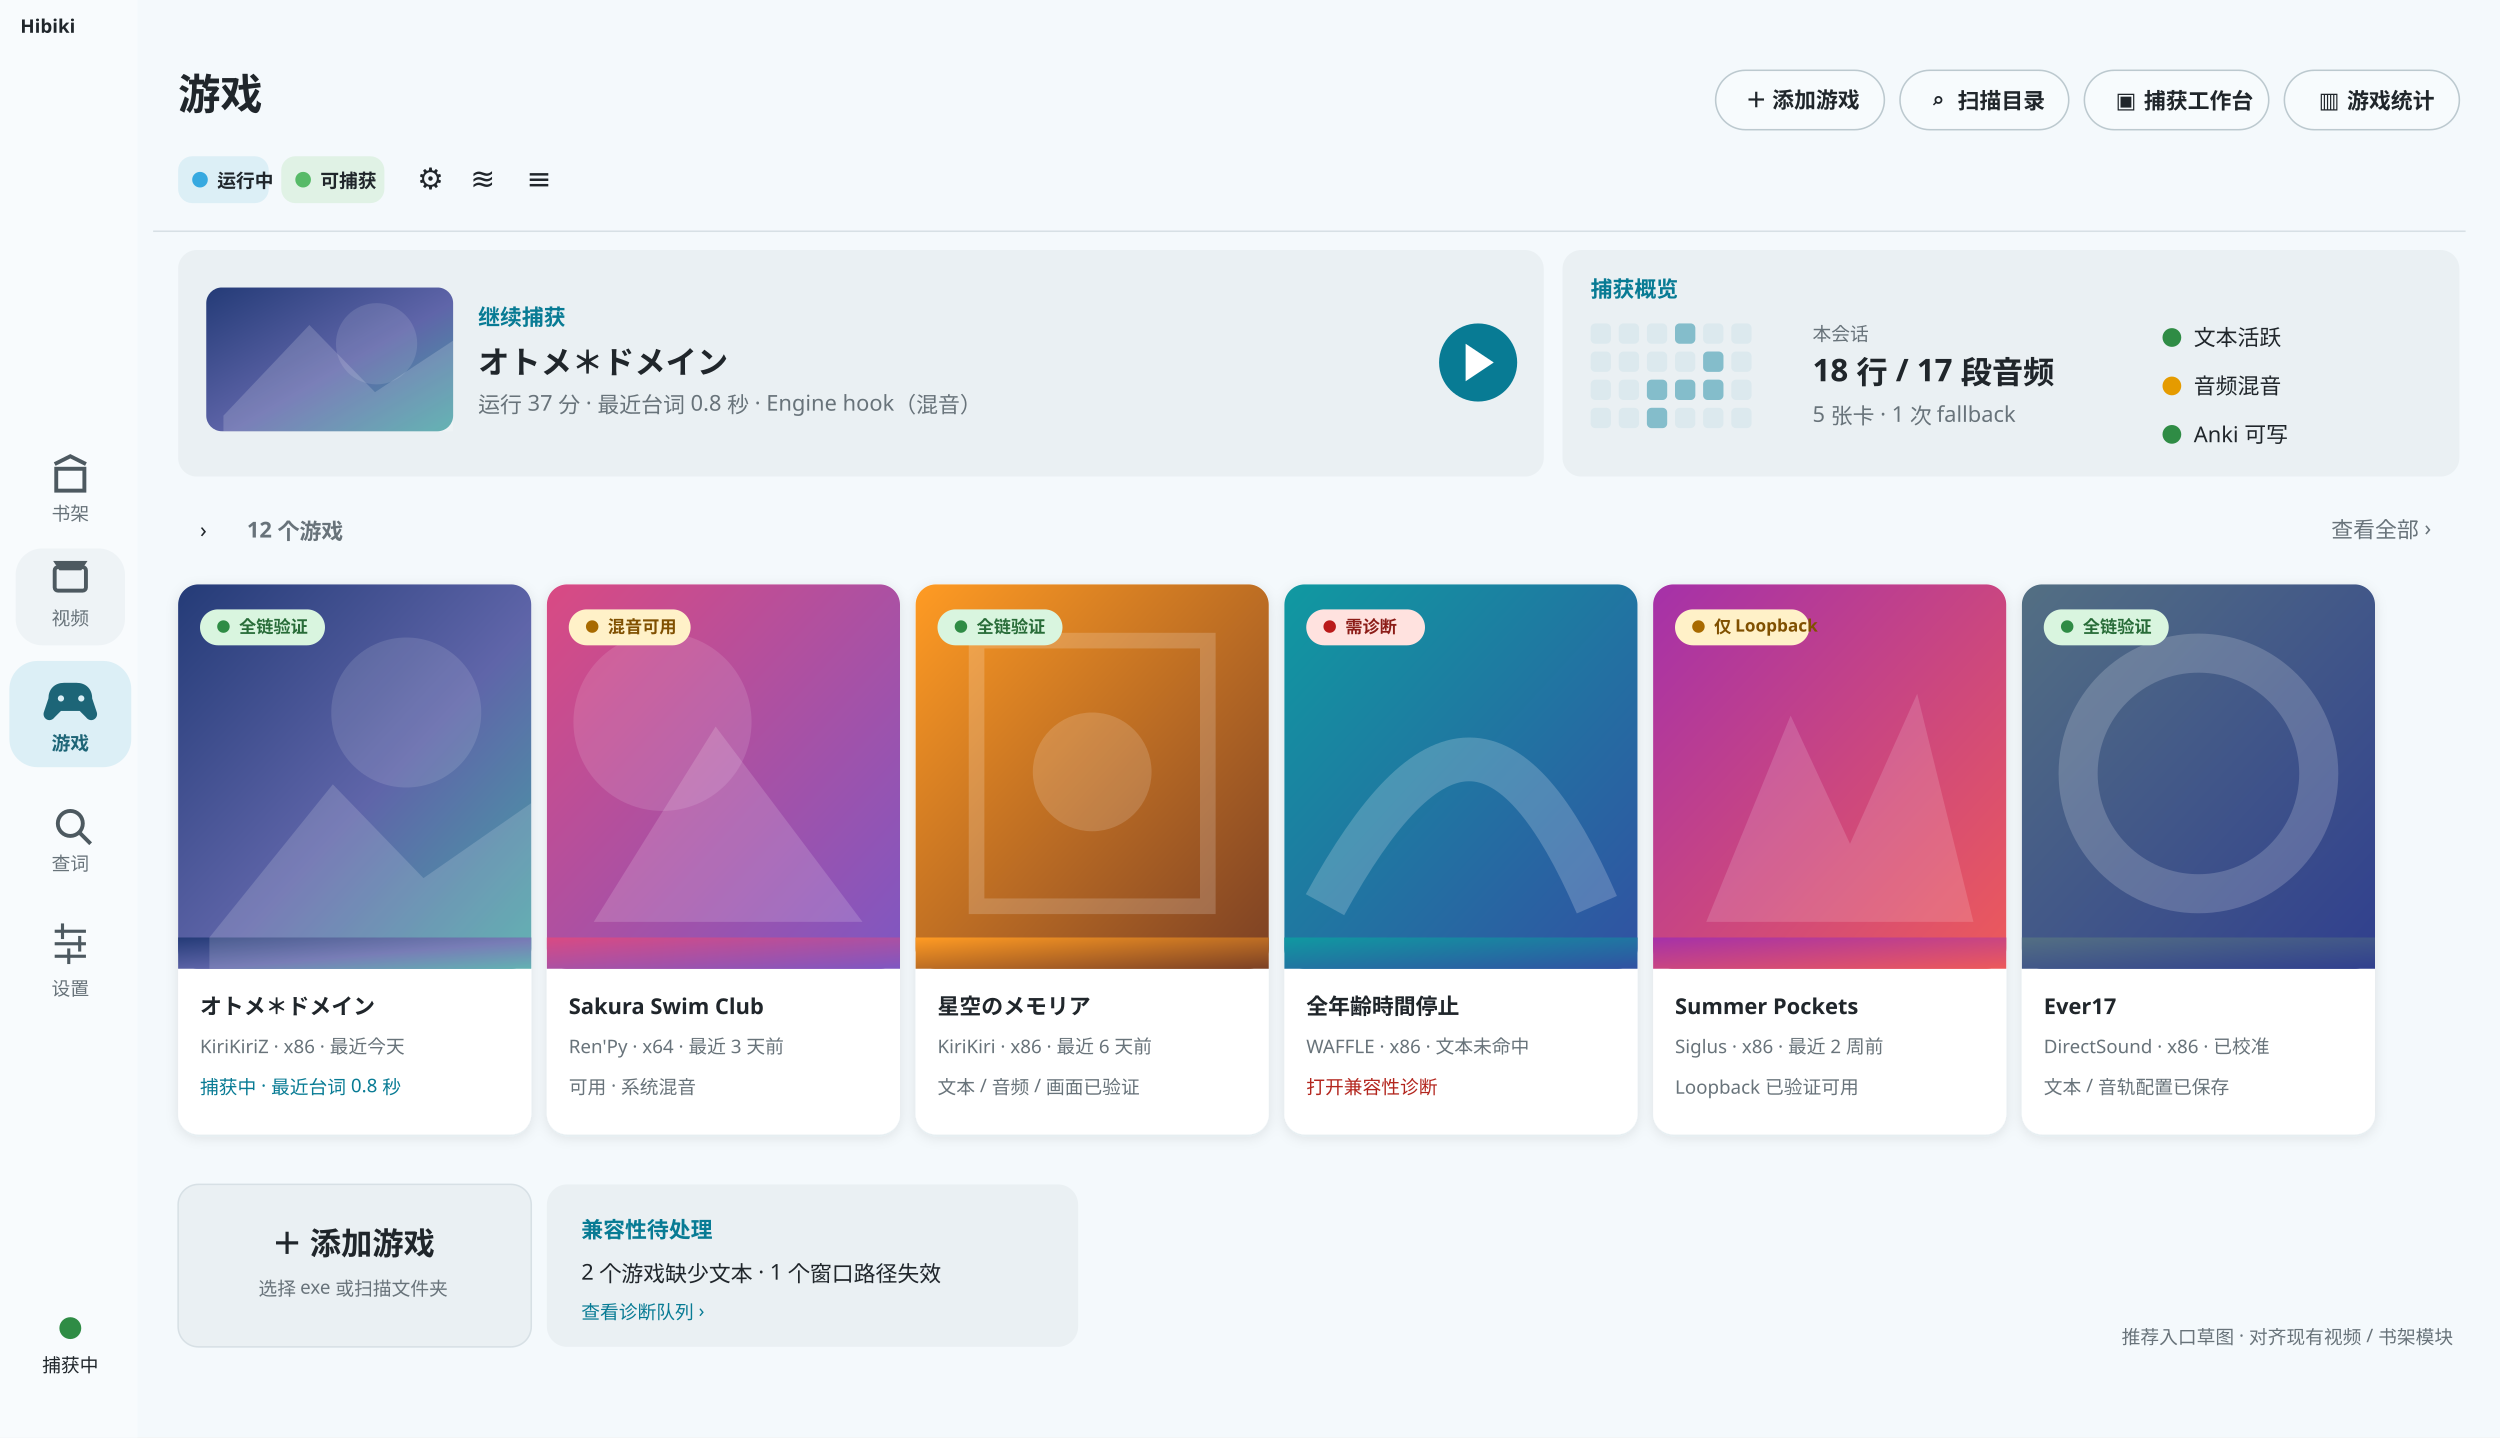
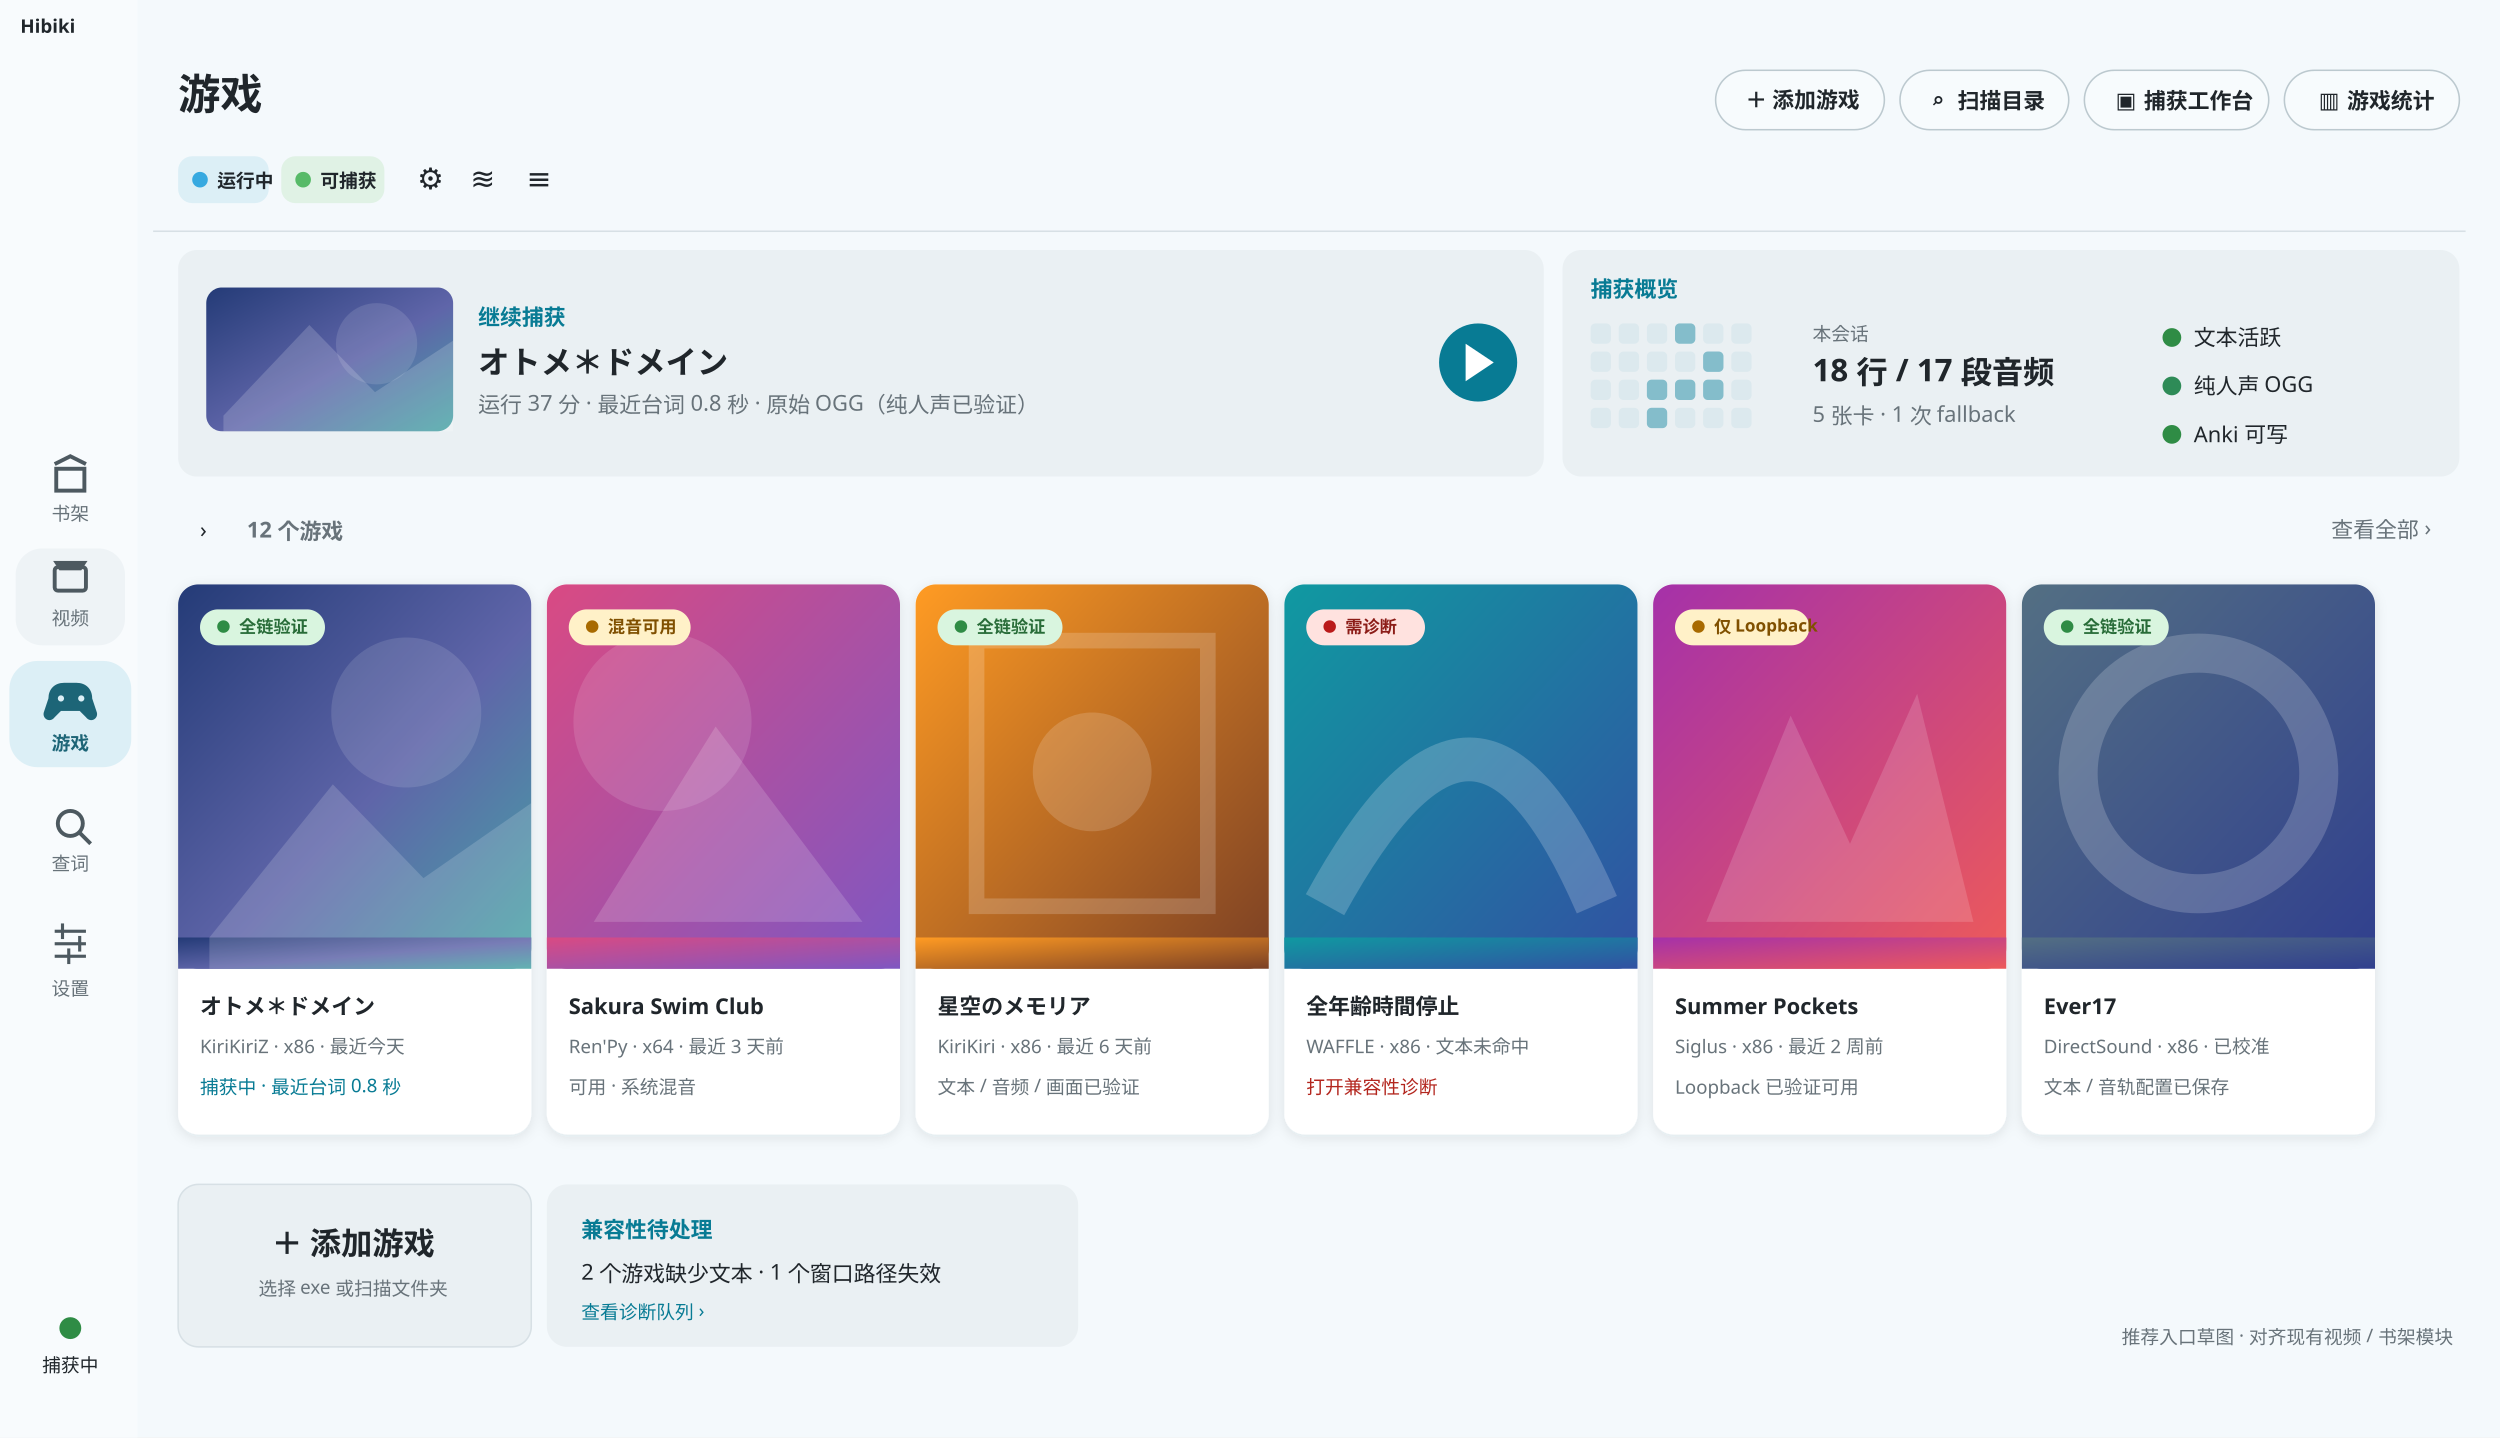
<svg xmlns="http://www.w3.org/2000/svg" width="1600" height="920" viewBox="0 0 1600 920">
  <defs>
    <linearGradient id="dh1" x1="0" y1="0" x2="1" y2="1">
      <stop stop-color="#243b77" />
      <stop offset="0.55" stop-color="#5f65a9" />
      <stop offset="1" stop-color="#45a4a4" />
    </linearGradient>
    <linearGradient id="dh2" x1="0" y1="0" x2="1" y2="1">
      <stop stop-color="#d94a83" />
      <stop offset="1" stop-color="#7e57c2" />
    </linearGradient>
    <linearGradient id="dh3" x1="0" y1="0" x2="1" y2="1">
      <stop stop-color="#ff9b23" />
      <stop offset="1" stop-color="#7b4024" />
    </linearGradient>
    <linearGradient id="dh4" x1="0" y1="0" x2="1" y2="1">
      <stop stop-color="#1099a1" />
      <stop offset="1" stop-color="#3151a2" />
    </linearGradient>
    <linearGradient id="dh5" x1="0" y1="0" x2="1" y2="1">
      <stop stop-color="#a531a9" />
      <stop offset="1" stop-color="#ed5a5a" />
    </linearGradient>
    <linearGradient id="dh6" x1="0" y1="0" x2="1" y2="1">
      <stop stop-color="#536f83" />
      <stop offset="1" stop-color="#303f8e" />
    </linearGradient>
    <filter id="ds" x="-20%" y="-20%" width="140%" height="140%">
      <feDropShadow dx="0" dy="2" stdDeviation="4" flood-color="#23323a" flood-opacity="0.10" />
    </filter>
    <style>
      .t{font-family:"Segoe UI","Microsoft YaHei",sans-serif;fill:#20262b}.muted{fill:#68737a}.accent{fill:#087b94}
      .small{font-size:12px}.body{font-size:14px}.label{font-size:14px;font-weight:650}.title{font-size:20px;font-weight:700}.h1{font-size:27px;font-weight:750}.chip{font-size:11px;font-weight:650}
      .panel{fill:#eaf0f3}.card{fill:#fff}.hair{stroke:#d7e0e5;stroke-width:1}
    </style>
  </defs>
  <rect width="1600" height="920" fill="#f4f9fc" />
  <rect x="0" y="0" width="88" height="920" fill="#f8fbfd" />
  <text x="13" y="21" class="t small" font-weight="700">Hibiki</text>
  <g class="t small" text-anchor="middle">
    <path d="M36 300h18v14H36zM35 297l10-5 10 5" fill="none" stroke="#4d5960" stroke-width="2.5" />
    <text x="45" y="333" class="muted">书架</text>
    <rect x="10" y="351" width="70" height="62" rx="17" fill="#eef3f6" />
    <rect x="35" y="363" width="20" height="15" rx="2" fill="none" stroke="#4d5960" stroke-width="2.5" />
    <path d="M34 359h22l-4 6H38z" fill="#4d5960" />
    <text x="45" y="400" class="muted">视频</text>
    <rect x="6" y="423" width="78" height="68" rx="18" fill="#dceff6" />
    <path d="M31 447c0-6 4-10 10-10h8c6 0 10 4 10 10l3 9c1 4-4 7-7 3l-4-4H39l-4 4c-3 4-8 1-7-3z" fill="#1d6577" />
    <circle cx="39" cy="447" r="2" fill="#dceff6" />
    <circle cx="52" cy="447" r="2" fill="#dceff6" />
    <text x="45" y="480" fill="#1d6577" font-weight="700">游戏</text>
    <circle cx="45" cy="527" r="8" fill="none" stroke="#4d5960" stroke-width="2.5" />
    <line x1="51" y1="533" x2="58" y2="540" stroke="#4d5960" stroke-width="2.5" />
    <text x="45" y="557" class="muted">查词</text>
    <path d="M35 596h20M35 604h20M35 612h20M40 591v10M51 599v10M44 607v10" stroke="#4d5960" stroke-width="2" />
    <text x="45" y="637" class="muted">设置</text>
  </g>
  <circle cx="45" cy="850" r="7" fill="#2f8c45" />
  <text x="45" y="878" class="t small" text-anchor="middle" fill="#2f6e3d">捕获中</text>
  <text x="114" y="70" class="t h1">游戏</text>
  <g class="t label">
    <rect x="1098" y="45" width="108" height="38" rx="19" fill="#f7fbfd" stroke="#bcc9cf" />
    <text x="1117" y="69">＋ 添加游戏</text>
    <rect x="1216" y="45" width="108" height="38" rx="19" fill="#f7fbfd" stroke="#bcc9cf" />
    <text x="1236" y="69">⌕ 扫描目录</text>
    <rect x="1334" y="45" width="118" height="38" rx="19" fill="#f7fbfd" stroke="#bcc9cf" />
    <text x="1354" y="69">▣ 捕获工作台</text>
    <rect x="1462" y="45" width="112" height="38" rx="19" fill="#f7fbfd" stroke="#bcc9cf" />
    <text x="1484" y="69">▥ 游戏统计</text>
  </g>
  <g class="t small">
    <rect x="114" y="100" width="58" height="30" rx="9" fill="#dceff6" />
    <circle cx="128" cy="115" r="5" fill="#37a9e0" />
    <text x="139" y="120" font-weight="650">运行中</text>
    <rect x="180" y="100" width="66" height="30" rx="9" fill="#e0f2e5" />
    <circle cx="194" cy="115" r="5" fill="#57ba68" />
    <text x="205" y="120" font-weight="650">可捕获</text>
    <text x="267" y="121" font-size="19">⚙</text>
    <text x="301" y="121" font-size="19">≋</text>
    <text x="337" y="121" font-size="19">≡</text>
  </g>
  <line x1="98" y1="148" x2="1578" y2="148" class="hair" />
  <rect x="114" y="160" width="874" height="145" rx="12" class="panel" />
  <rect x="1000" y="160" width="574" height="145" rx="12" class="panel" />
  <rect x="132" y="184" width="158" height="92" rx="10" fill="url(#dh1)" />
  <circle cx="241" cy="220" r="26" fill="#fff" fill-opacity="0.12" />
  <path d="M143 266l55-58 42 43 50-33v58H143z" fill="#fff" fill-opacity="0.17" />
  <text x="306" y="208" class="t label accent">继续捕获</text>
  <text x="306" y="239" class="t title">オトメ＊ドメイン</text>
-   <text x="306" y="264" class="t body muted">运行 37 分 · 最近台词 0.8 秒 · Engine hook（混音）</text>
+   <text x="306" y="264" class="t body muted">运行 37 分 · 最近台词 0.8 秒 · 原始 OGG（纯人声已验证）</text>
  <circle cx="946" cy="232" r="25" fill="#087b94" />
  <path d="M938 220l18 12-18 12z" fill="#fff" />
  <text x="1018" y="190" class="t label accent">捕获概览</text>
  <g fill="#dce9ee">
    <rect x="1018" y="207" width="13" height="13" rx="3" />
    <rect x="1036" y="207" width="13" height="13" rx="3" />
    <rect x="1054" y="207" width="13" height="13" rx="3" />
    <rect x="1072" y="207" width="13" height="13" rx="3" />
    <rect x="1090" y="207" width="13" height="13" rx="3" />
    <rect x="1108" y="207" width="13" height="13" rx="3" />
    <rect x="1018" y="225" width="13" height="13" rx="3" />
    <rect x="1036" y="225" width="13" height="13" rx="3" />
    <rect x="1054" y="225" width="13" height="13" rx="3" />
    <rect x="1072" y="225" width="13" height="13" rx="3" />
    <rect x="1090" y="225" width="13" height="13" rx="3" />
    <rect x="1108" y="225" width="13" height="13" rx="3" />
    <rect x="1018" y="243" width="13" height="13" rx="3" />
    <rect x="1036" y="243" width="13" height="13" rx="3" />
    <rect x="1054" y="243" width="13" height="13" rx="3" />
    <rect x="1072" y="243" width="13" height="13" rx="3" />
    <rect x="1090" y="243" width="13" height="13" rx="3" />
    <rect x="1108" y="243" width="13" height="13" rx="3" />
    <rect x="1018" y="261" width="13" height="13" rx="3" />
    <rect x="1036" y="261" width="13" height="13" rx="3" />
    <rect x="1054" y="261" width="13" height="13" rx="3" />
    <rect x="1072" y="261" width="13" height="13" rx="3" />
    <rect x="1090" y="261" width="13" height="13" rx="3" />
    <rect x="1108" y="261" width="13" height="13" rx="3" />
  </g>
  <g fill="#84bdcb">
    <rect x="1072" y="207" width="13" height="13" rx="3" />
    <rect x="1090" y="225" width="13" height="13" rx="3" />
    <rect x="1054" y="243" width="13" height="13" rx="3" />
    <rect x="1072" y="243" width="13" height="13" rx="3" />
    <rect x="1090" y="243" width="13" height="13" rx="3" />
    <rect x="1054" y="261" width="13" height="13" rx="3" />
  </g>
  <g class="t">
    <text x="1160" y="218" class="small muted">本会话</text>
    <text x="1160" y="244" class="title">18 行 / 17 段音频</text>
    <text x="1160" y="270" class="body muted">5 张卡 · 1 次 fallback</text>
    <circle cx="1390" cy="216" r="6" fill="#2f8c45" />
    <text x="1404" y="221" class="body">文本活跃</text>
-     <circle cx="1390" cy="247" r="6" fill="#e59b00" />
-     <text x="1404" y="252" class="body">音频混音</text>
+     <circle cx="1390" cy="247" r="6" fill="#2e8b57" />
+     <text x="1404" y="252" class="body">纯人声 OGG</text>
    <circle cx="1390" cy="278" r="6" fill="#2f8c45" />
    <text x="1404" y="283" class="body">Anki 可写</text>
  </g>
  <text x="128" y="344" class="t body">›</text>
  <text x="158" y="344" class="t label muted">12 个游戏</text>
  <text x="1492" y="344" class="t body muted">查看全部 ›</text>
  <g filter="url(#ds)">
    <rect x="114" y="374" width="226" height="352" rx="13" class="card" />
    <rect x="350" y="374" width="226" height="352" rx="13" class="card" />
    <rect x="586" y="374" width="226" height="352" rx="13" class="card" />
    <rect x="822" y="374" width="226" height="352" rx="13" class="card" />
    <rect x="1058" y="374" width="226" height="352" rx="13" class="card" />
    <rect x="1294" y="374" width="226" height="352" rx="13" class="card" />
  </g>
  <g>
    <rect x="114" y="374" width="226" height="246" rx="13" fill="url(#dh1)" />
    <rect x="114" y="600" width="226" height="20" fill="url(#dh1)" />
    <circle cx="260" cy="456" r="48" fill="#fff" fill-opacity="0.12" />
    <path d="M134 600l79-98 58 60 69-48v106H134z" fill="#fff" fill-opacity="0.16" />
    <rect x="350" y="374" width="226" height="246" rx="13" fill="url(#dh2)" />
    <rect x="350" y="600" width="226" height="20" fill="url(#dh2)" />
    <circle cx="424" cy="462" r="57" fill="#fff" fill-opacity="0.12" />
    <path d="M380 590l78-125 94 125z" fill="#fff" fill-opacity="0.16" />
    <rect x="586" y="374" width="226" height="246" rx="13" fill="url(#dh3)" />
    <rect x="586" y="600" width="226" height="20" fill="url(#dh3)" />
    <rect x="625" y="410" width="148" height="170" fill="none" stroke="#fff" stroke-opacity="0.18" stroke-width="10" />
    <circle cx="699" cy="494" r="38" fill="#fff" fill-opacity="0.16" />
    <rect x="822" y="374" width="226" height="246" rx="13" fill="url(#dh4)" />
    <rect x="822" y="600" width="226" height="20" fill="url(#dh4)" />
    <path d="M848 579c68-124 120-124 174 0" fill="none" stroke="#fff" stroke-opacity="0.20" stroke-width="28" />
    <rect x="1058" y="374" width="226" height="246" rx="13" fill="url(#dh5)" />
    <rect x="1058" y="600" width="226" height="20" fill="url(#dh5)" />
    <path d="M1092 590l54-132 38 82 43-96 36 146z" fill="#fff" fill-opacity="0.15" />
    <rect x="1294" y="374" width="226" height="246" rx="13" fill="url(#dh6)" />
    <rect x="1294" y="600" width="226" height="20" fill="url(#dh6)" />
    <circle cx="1407" cy="495" r="77" fill="none" stroke="#fff" stroke-opacity="0.18" stroke-width="25" />
  </g>
  <g class="t chip">
    <rect x="128" y="390" width="80" height="23" rx="11.5" fill="#d9f5df" />
    <circle cx="143" cy="401" r="4" fill="#2f8c45" />
    <text x="153" y="405" fill="#286c38">全链验证</text>
    <rect x="364" y="390" width="78" height="23" rx="11.5" fill="#fff1c8" />
    <circle cx="379" cy="401" r="4" fill="#a86a00" />
    <text x="389" y="405" fill="#805000">混音可用</text>
    <rect x="600" y="390" width="80" height="23" rx="11.5" fill="#d9f5df" />
    <circle cx="615" cy="401" r="4" fill="#2f8c45" />
    <text x="625" y="405" fill="#286c38">全链验证</text>
    <rect x="836" y="390" width="76" height="23" rx="11.5" fill="#ffe2df" />
    <circle cx="851" cy="401" r="4" fill="#ba1a1a" />
    <text x="861" y="405" fill="#8c1d18">需诊断</text>
    <rect x="1072" y="390" width="86" height="23" rx="11.5" fill="#fff1c8" />
    <circle cx="1087" cy="401" r="4" fill="#a86a00" />
    <text x="1097" y="405" fill="#805000">仅 Loopback</text>
    <rect x="1308" y="390" width="80" height="23" rx="11.5" fill="#d9f5df" />
    <circle cx="1323" cy="401" r="4" fill="#2f8c45" />
    <text x="1333" y="405" fill="#286c38">全链验证</text>
  </g>
  <g class="t">
    <text x="128" y="649" class="label">オトメ＊ドメイン</text>
    <text x="128" y="674" class="small muted">KiriKiriZ · x86 · 最近今天</text>
    <text x="128" y="700" class="small accent">捕获中 · 最近台词 0.8 秒</text>
    <text x="364" y="649" class="label">Sakura Swim Club</text>
    <text x="364" y="674" class="small muted">Ren'Py · x64 · 最近 3 天前</text>
    <text x="364" y="700" class="small muted">可用 · 系统混音</text>
    <text x="600" y="649" class="label">星空のメモリア</text>
    <text x="600" y="674" class="small muted">KiriKiri · x86 · 最近 6 天前</text>
    <text x="600" y="700" class="small muted">文本 / 音频 / 画面已验证</text>
    <text x="836" y="649" class="label">全年齢時間停止</text>
    <text x="836" y="674" class="small muted">WAFFLE · x86 · 文本未命中</text>
    <text x="836" y="700" class="small" fill="#b3261e">打开兼容性诊断</text>
    <text x="1072" y="649" class="label">Summer Pockets</text>
    <text x="1072" y="674" class="small muted">Siglus · x86 · 最近 2 周前</text>
    <text x="1072" y="700" class="small muted">Loopback 已验证可用</text>
    <text x="1308" y="649" class="label">Ever17</text>
    <text x="1308" y="674" class="small muted">DirectSound · x86 · 已校准</text>
    <text x="1308" y="700" class="small muted">文本 / 音轨配置已保存</text>
  </g>
  <rect x="114" y="758" width="226" height="104" rx="13" fill="#eaf0f3" stroke="#d7e0e5" />
  <text x="226" y="803" class="t title" text-anchor="middle" fill="#68737a">＋ 添加游戏</text>
  <text x="226" y="829" class="t small muted" text-anchor="middle">选择 exe 或扫描文件夹</text>
  <rect x="350" y="758" width="340" height="104" rx="13" fill="#eaf0f3" />
  <text x="372" y="792" class="t label accent">兼容性待处理</text>
  <text x="372" y="819" class="t body">2 个游戏缺少文本 · 1 个窗口路径失效</text>
  <text x="372" y="844" class="t small accent">查看诊断队列 ›</text>
  <text x="1570" y="860" class="t small muted" text-anchor="end">推荐入口草图 · 对齐现有视频 / 书架模块</text>
</svg>
